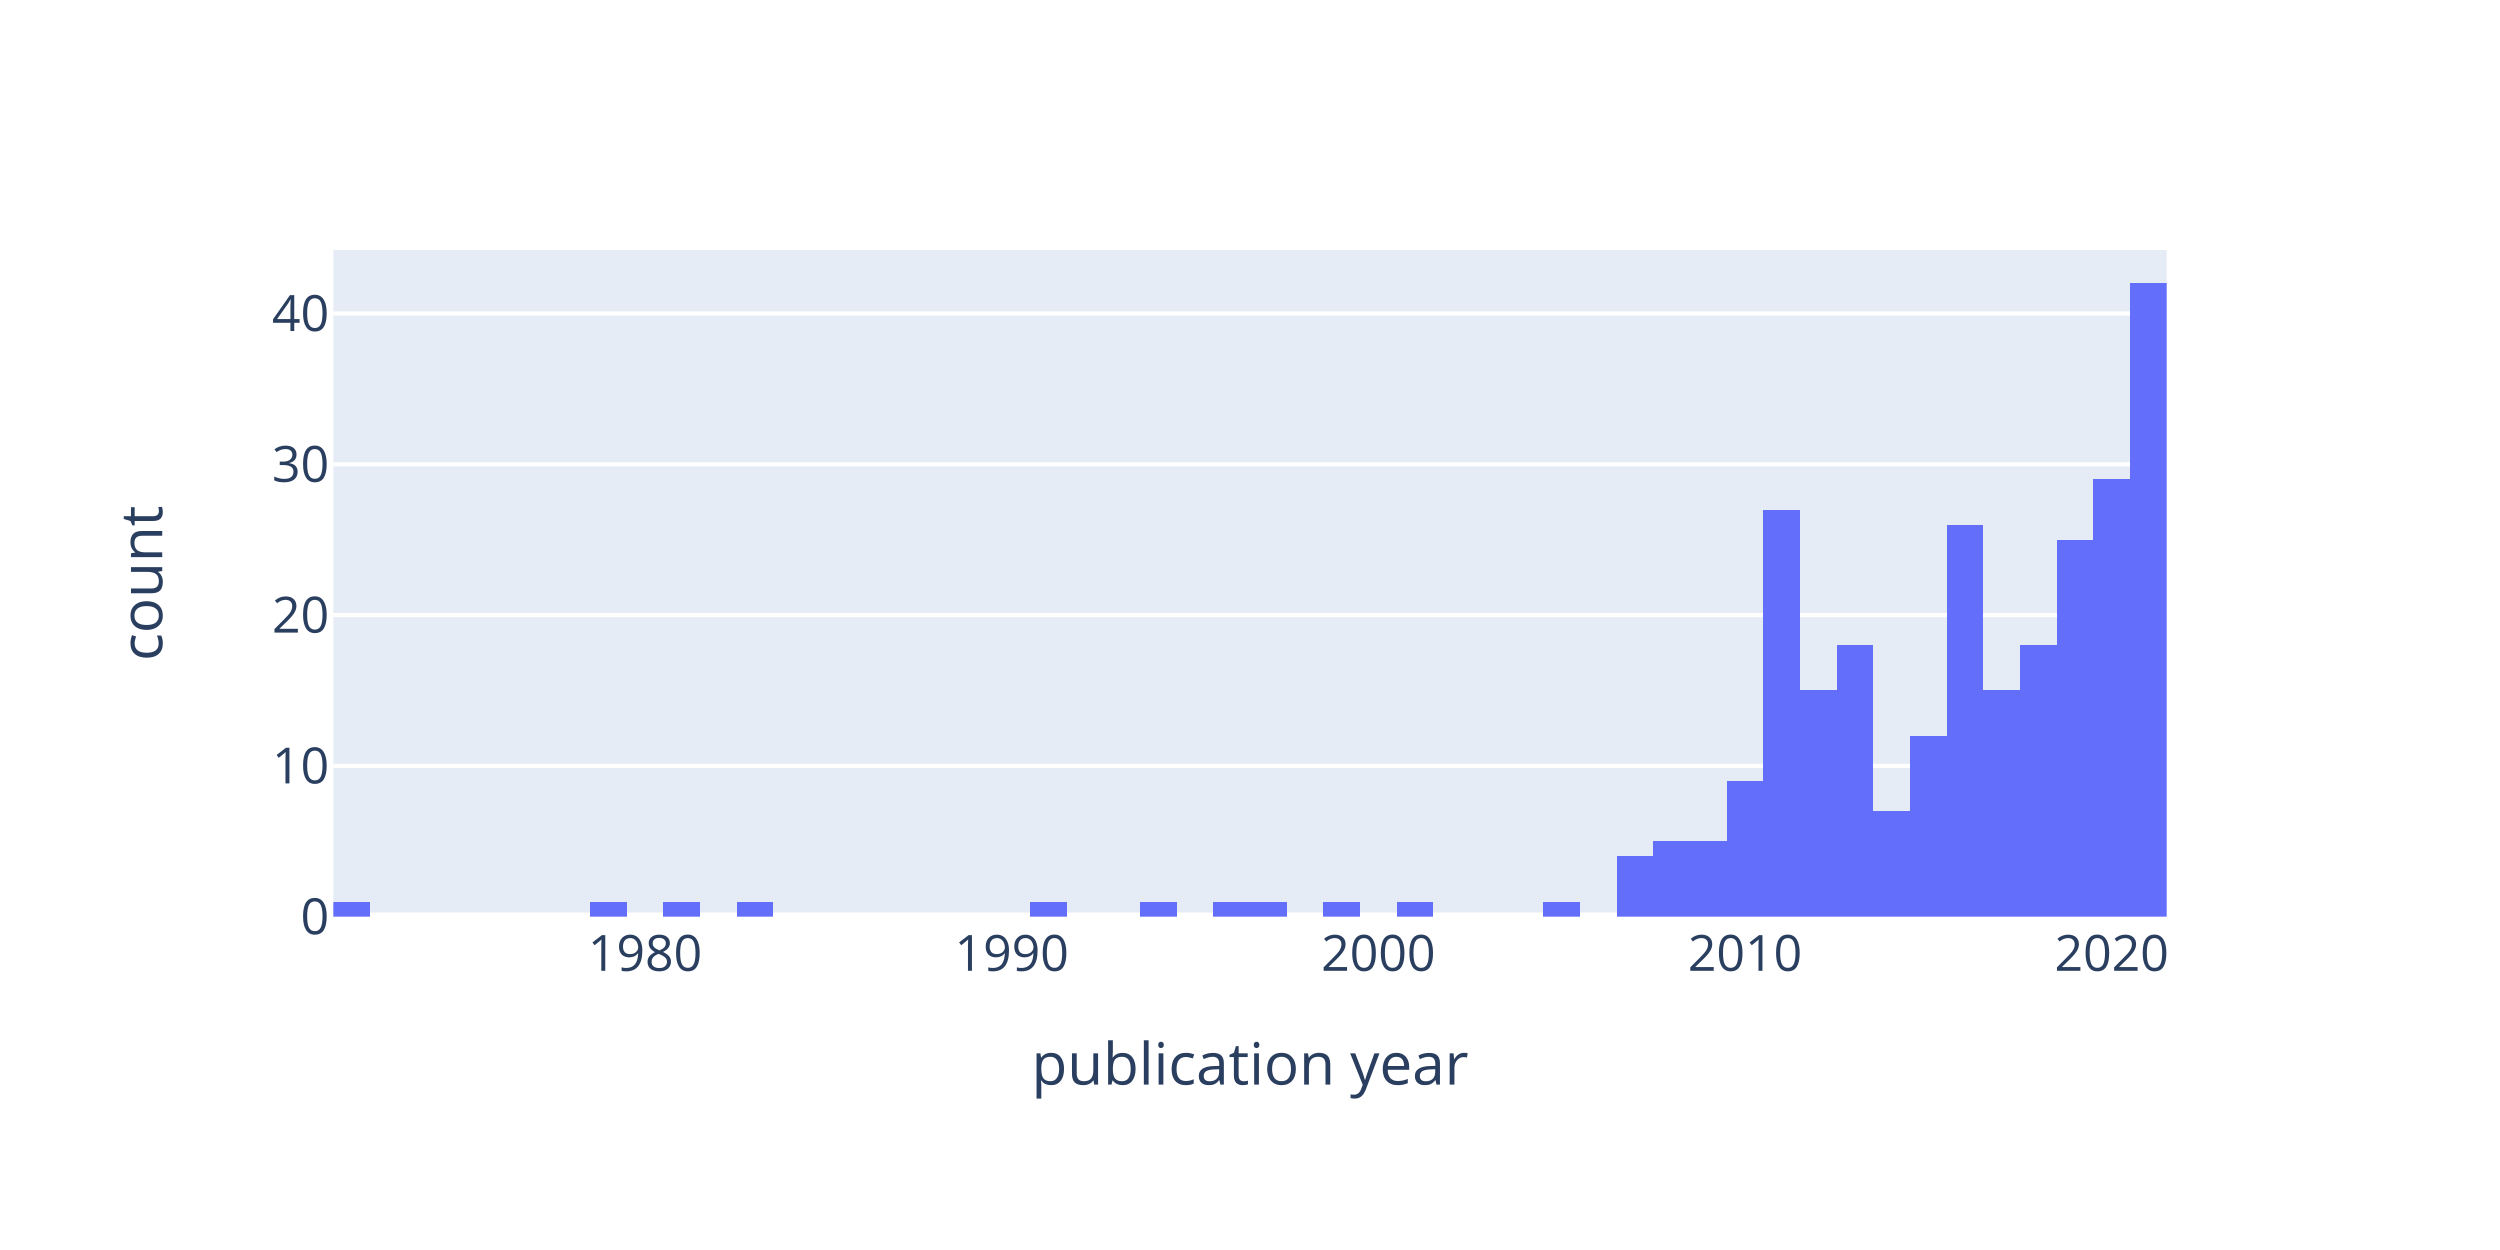
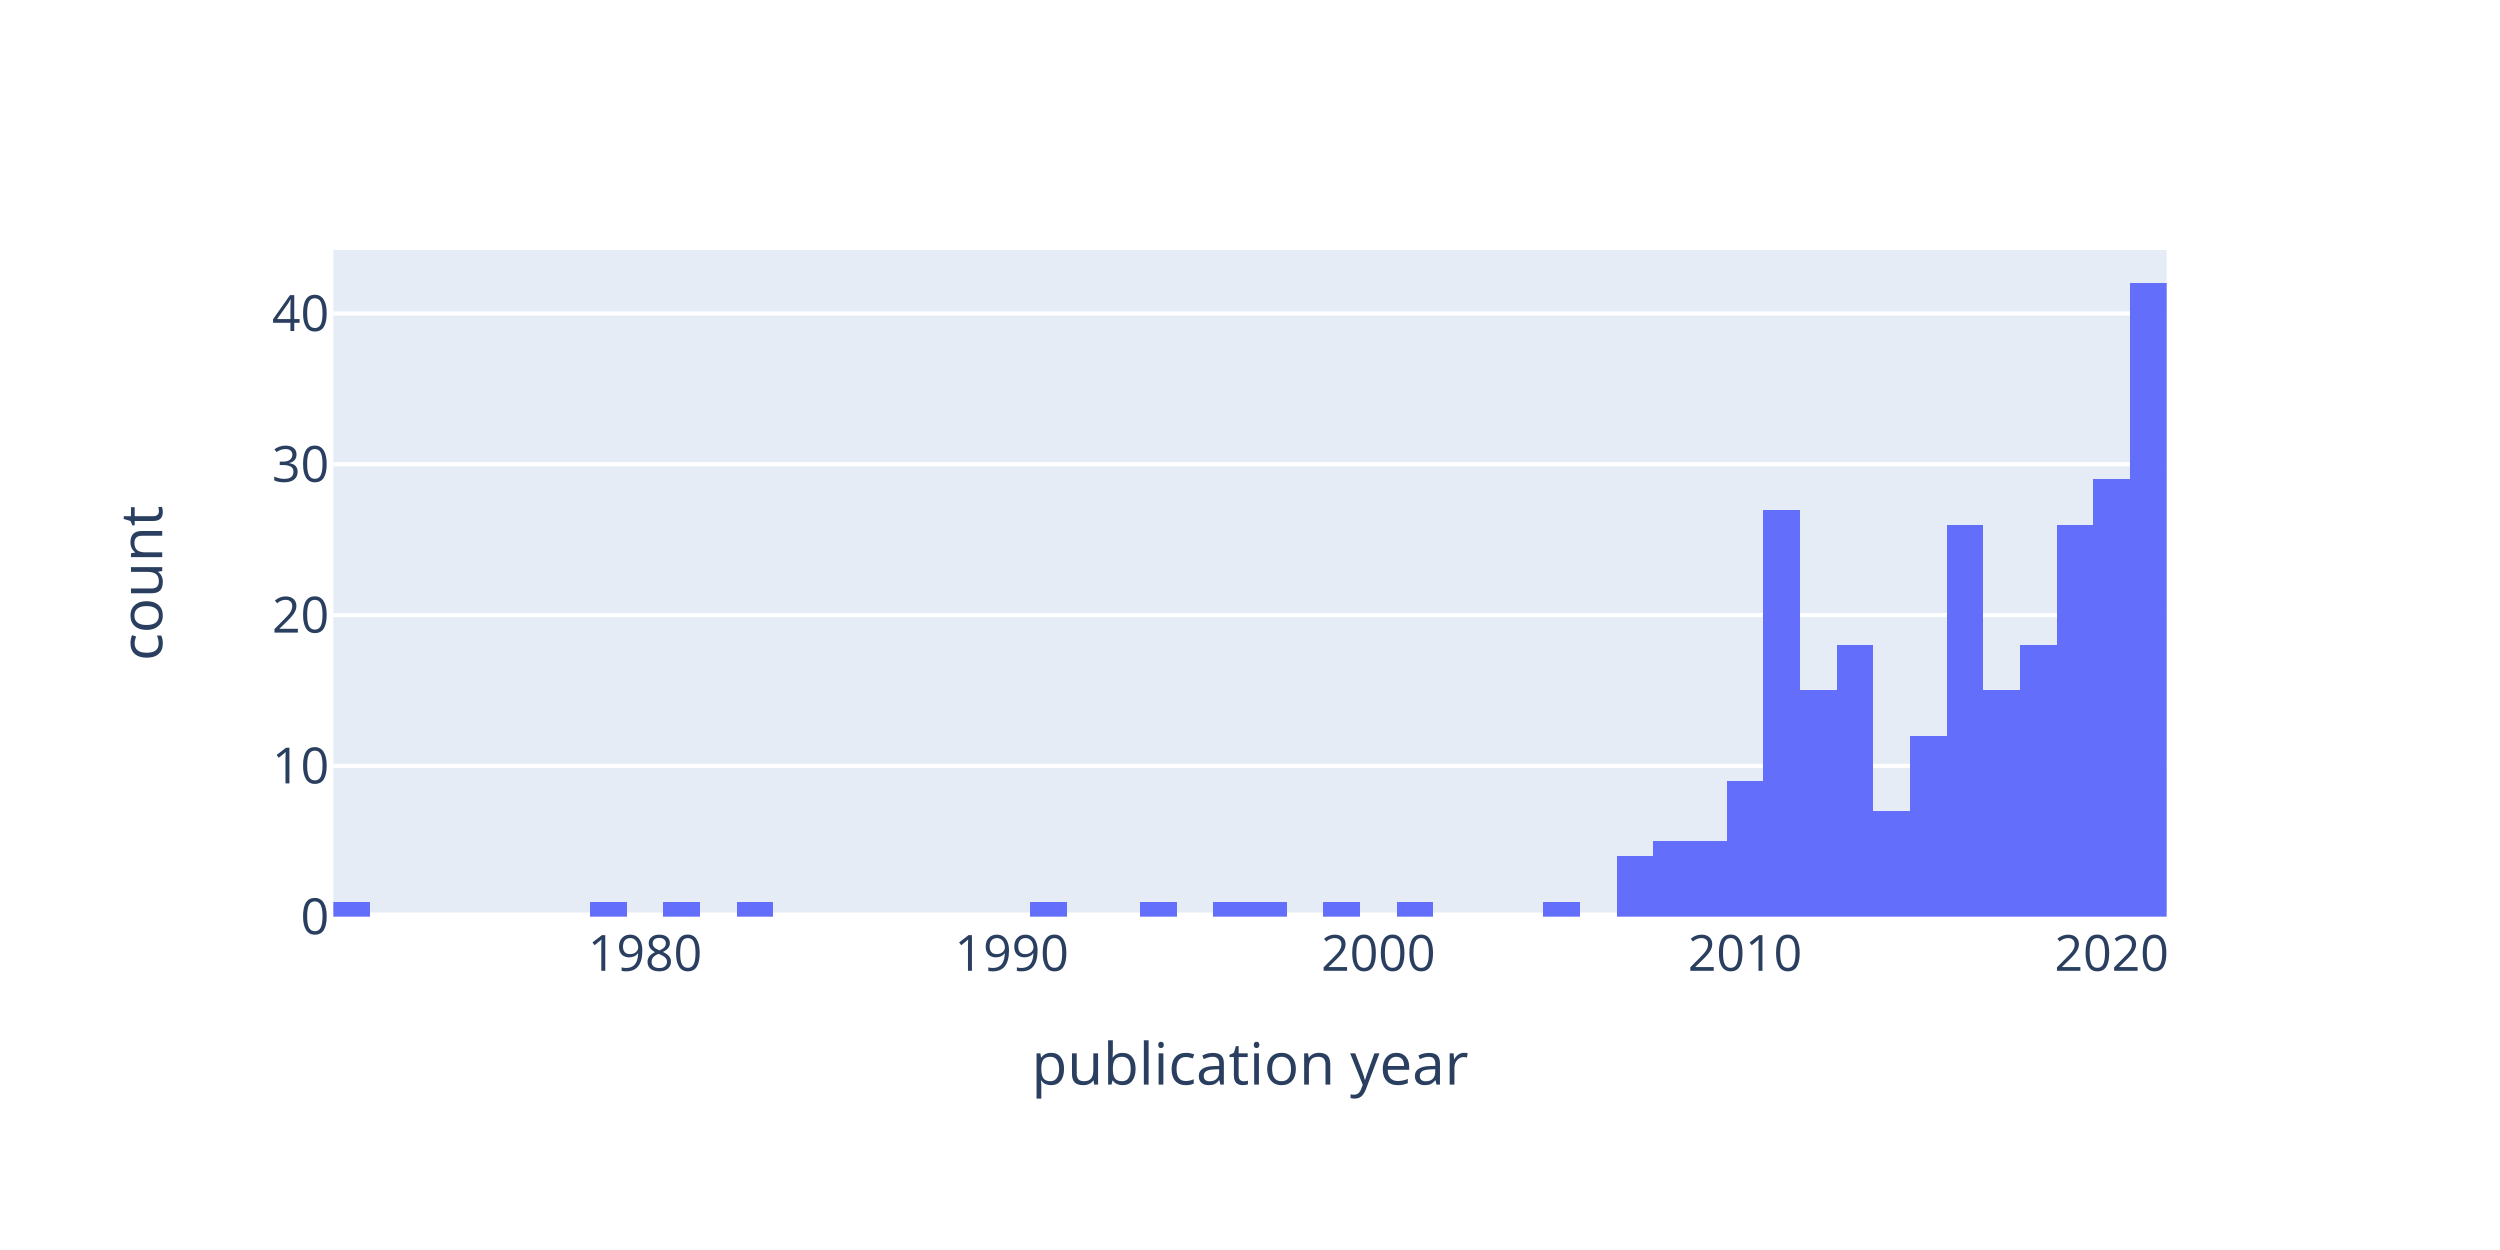
<svg xmlns="http://www.w3.org/2000/svg" class="main-svg" width="600" height="300" style="" viewBox="0 0 600 300">
  <rect x="0" y="0" width="600" height="300" style="fill: rgb(255, 255, 255); fill-opacity: 1;" />
-   <defs id="defs-6ad5d1">
+   <defs id="defs-a888a9">
    <g class="clips">
-       <clipPath id="clip6ad5d1xyplot" class="plotclip">
+       <clipPath id="clipa888a9xyplot" class="plotclip">
        <rect width="440" height="160" />
      </clipPath>
-       <clipPath class="axesclip" id="clip6ad5d1x">
+       <clipPath class="axesclip" id="clipa888a9x">
        <rect x="80" y="0" width="440" height="300" />
      </clipPath>
-       <clipPath class="axesclip" id="clip6ad5d1y">
+       <clipPath class="axesclip" id="clipa888a9y">
        <rect x="0" y="60" width="600" height="160" />
      </clipPath>
-       <clipPath class="axesclip" id="clip6ad5d1xy">
+       <clipPath class="axesclip" id="clipa888a9xy">
        <rect x="80" y="60" width="440" height="160" />
      </clipPath>
    </g>
    <g class="gradients" />
    <g class="patterns" />
  </defs>
  <g class="bglayer">
    <rect class="bg" x="80" y="60" width="440" height="160" style="fill: rgb(229, 236, 246); fill-opacity: 1; stroke-width: 0;" />
  </g>
  <g class="layer-below">
    <g class="imagelayer" />
    <g class="shapelayer" />
  </g>
  <g class="cartesianlayer">
    <g class="subplot xy">
      <g class="layer-subplot">
        <g class="shapelayer" />
        <g class="imagelayer" />
      </g>
      <g class="gridlayer">
        <g class="x" />
        <g class="y">
          <path class="ygrid crisp" transform="translate(0,183.81)" d="M80,0h440" style="stroke: rgb(255, 255, 255); stroke-opacity: 1; stroke-width: 1px;" />
          <path class="ygrid crisp" transform="translate(0,147.62)" d="M80,0h440" style="stroke: rgb(255, 255, 255); stroke-opacity: 1; stroke-width: 1px;" />
          <path class="ygrid crisp" transform="translate(0,111.43)" d="M80,0h440" style="stroke: rgb(255, 255, 255); stroke-opacity: 1; stroke-width: 1px;" />
          <path class="ygrid crisp" transform="translate(0,75.24)" d="M80,0h440" style="stroke: rgb(255, 255, 255); stroke-opacity: 1; stroke-width: 1px;" />
        </g>
      </g>
      <g class="zerolinelayer">
        <path class="yzl zl crisp" transform="translate(0,220)" d="M80,0h440" style="stroke: rgb(255, 255, 255); stroke-opacity: 1; stroke-width: 2px;" />
      </g>
      <path class="xlines-below" />
      <path class="ylines-below" />
      <g class="overlines-below" />
      <g class="xaxislayer-below" />
      <g class="yaxislayer-below" />
      <g class="overaxes-below" />
-       <g class="plot" transform="translate(80,60)" clip-path="url(#clip6ad5d1xyplot)">
+       <g class="plot" transform="translate(80,60)" clip-path="url(#clipa888a9xyplot)">
        <g class="barlayer mlayer">
          <g class="trace bars" shape-rendering="crispEdges" style="opacity: 1;">
            <g class="points">
              <g class="point">
                <path d="M0,160V156.38H8.8V160Z" style="vector-effect: non-scaling-stroke; opacity: 1; stroke-width: 0px; fill: rgb(99, 110, 250); fill-opacity: 1;" />
              </g>
              <g class="point">
                <path d="M0,0Z" style="vector-effect: non-scaling-stroke; opacity: 1; stroke-width: 0px; fill: rgb(99, 110, 250); fill-opacity: 1;" />
              </g>
              <g class="point">
                <path d="M0,0Z" style="vector-effect: non-scaling-stroke; opacity: 1; stroke-width: 0px; fill: rgb(99, 110, 250); fill-opacity: 1;" />
              </g>
              <g class="point">
                <path d="M0,0Z" style="vector-effect: non-scaling-stroke; opacity: 1; stroke-width: 0px; fill: rgb(99, 110, 250); fill-opacity: 1;" />
              </g>
              <g class="point">
                <path d="M0,0Z" style="vector-effect: non-scaling-stroke; opacity: 1; stroke-width: 0px; fill: rgb(99, 110, 250); fill-opacity: 1;" />
              </g>
              <g class="point">
                <path d="M0,0Z" style="vector-effect: non-scaling-stroke; opacity: 1; stroke-width: 0px; fill: rgb(99, 110, 250); fill-opacity: 1;" />
              </g>
              <g class="point">
                <path d="M0,0Z" style="vector-effect: non-scaling-stroke; opacity: 1; stroke-width: 0px; fill: rgb(99, 110, 250); fill-opacity: 1;" />
              </g>
              <g class="point">
                <path d="M61.6,160V156.38H70.4V160Z" style="vector-effect: non-scaling-stroke; opacity: 1; stroke-width: 0px; fill: rgb(99, 110, 250); fill-opacity: 1;" />
              </g>
              <g class="point">
                <path d="M0,0Z" style="vector-effect: non-scaling-stroke; opacity: 1; stroke-width: 0px; fill: rgb(99, 110, 250); fill-opacity: 1;" />
              </g>
              <g class="point">
                <path d="M79.2,160V156.38H88V160Z" style="vector-effect: non-scaling-stroke; opacity: 1; stroke-width: 0px; fill: rgb(99, 110, 250); fill-opacity: 1;" />
              </g>
              <g class="point">
                <path d="M0,0Z" style="vector-effect: non-scaling-stroke; opacity: 1; stroke-width: 0px; fill: rgb(99, 110, 250); fill-opacity: 1;" />
              </g>
              <g class="point">
                <path d="M96.8,160V156.38H105.6V160Z" style="vector-effect: non-scaling-stroke; opacity: 1; stroke-width: 0px; fill: rgb(99, 110, 250); fill-opacity: 1;" />
              </g>
              <g class="point">
                <path d="M0,0Z" style="vector-effect: non-scaling-stroke; opacity: 1; stroke-width: 0px; fill: rgb(99, 110, 250); fill-opacity: 1;" />
              </g>
              <g class="point">
                <path d="M0,0Z" style="vector-effect: non-scaling-stroke; opacity: 1; stroke-width: 0px; fill: rgb(99, 110, 250); fill-opacity: 1;" />
              </g>
              <g class="point">
                <path d="M0,0Z" style="vector-effect: non-scaling-stroke; opacity: 1; stroke-width: 0px; fill: rgb(99, 110, 250); fill-opacity: 1;" />
              </g>
              <g class="point">
                <path d="M0,0Z" style="vector-effect: non-scaling-stroke; opacity: 1; stroke-width: 0px; fill: rgb(99, 110, 250); fill-opacity: 1;" />
              </g>
              <g class="point">
                <path d="M0,0Z" style="vector-effect: non-scaling-stroke; opacity: 1; stroke-width: 0px; fill: rgb(99, 110, 250); fill-opacity: 1;" />
              </g>
              <g class="point">
                <path d="M0,0Z" style="vector-effect: non-scaling-stroke; opacity: 1; stroke-width: 0px; fill: rgb(99, 110, 250); fill-opacity: 1;" />
              </g>
              <g class="point">
                <path d="M0,0Z" style="vector-effect: non-scaling-stroke; opacity: 1; stroke-width: 0px; fill: rgb(99, 110, 250); fill-opacity: 1;" />
              </g>
              <g class="point">
                <path d="M167.2,160V156.38H176V160Z" style="vector-effect: non-scaling-stroke; opacity: 1; stroke-width: 0px; fill: rgb(99, 110, 250); fill-opacity: 1;" />
              </g>
              <g class="point">
                <path d="M0,0Z" style="vector-effect: non-scaling-stroke; opacity: 1; stroke-width: 0px; fill: rgb(99, 110, 250); fill-opacity: 1;" />
              </g>
              <g class="point">
                <path d="M0,0Z" style="vector-effect: non-scaling-stroke; opacity: 1; stroke-width: 0px; fill: rgb(99, 110, 250); fill-opacity: 1;" />
              </g>
              <g class="point">
                <path d="M193.6,160V156.38H202.4V160Z" style="vector-effect: non-scaling-stroke; opacity: 1; stroke-width: 0px; fill: rgb(99, 110, 250); fill-opacity: 1;" />
              </g>
              <g class="point">
                <path d="M0,0Z" style="vector-effect: non-scaling-stroke; opacity: 1; stroke-width: 0px; fill: rgb(99, 110, 250); fill-opacity: 1;" />
              </g>
              <g class="point">
                <path d="M211.2,160V156.38H220V160Z" style="vector-effect: non-scaling-stroke; opacity: 1; stroke-width: 0px; fill: rgb(99, 110, 250); fill-opacity: 1;" />
              </g>
              <g class="point">
                <path d="M220,160V156.38H228.8V160Z" style="vector-effect: non-scaling-stroke; opacity: 1; stroke-width: 0px; fill: rgb(99, 110, 250); fill-opacity: 1;" />
              </g>
              <g class="point">
                <path d="M0,0Z" style="vector-effect: non-scaling-stroke; opacity: 1; stroke-width: 0px; fill: rgb(99, 110, 250); fill-opacity: 1;" />
              </g>
              <g class="point">
                <path d="M237.6,160V156.38H246.4V160Z" style="vector-effect: non-scaling-stroke; opacity: 1; stroke-width: 0px; fill: rgb(99, 110, 250); fill-opacity: 1;" />
              </g>
              <g class="point">
                <path d="M0,0Z" style="vector-effect: non-scaling-stroke; opacity: 1; stroke-width: 0px; fill: rgb(99, 110, 250); fill-opacity: 1;" />
              </g>
              <g class="point">
                <path d="M255.2,160V156.38H264V160Z" style="vector-effect: non-scaling-stroke; opacity: 1; stroke-width: 0px; fill: rgb(99, 110, 250); fill-opacity: 1;" />
              </g>
              <g class="point">
                <path d="M0,0Z" style="vector-effect: non-scaling-stroke; opacity: 1; stroke-width: 0px; fill: rgb(99, 110, 250); fill-opacity: 1;" />
              </g>
              <g class="point">
                <path d="M0,0Z" style="vector-effect: non-scaling-stroke; opacity: 1; stroke-width: 0px; fill: rgb(99, 110, 250); fill-opacity: 1;" />
              </g>
              <g class="point">
                <path d="M0,0Z" style="vector-effect: non-scaling-stroke; opacity: 1; stroke-width: 0px; fill: rgb(99, 110, 250); fill-opacity: 1;" />
              </g>
              <g class="point">
                <path d="M290.4,160V156.38H299.2V160Z" style="vector-effect: non-scaling-stroke; opacity: 1; stroke-width: 0px; fill: rgb(99, 110, 250); fill-opacity: 1;" />
              </g>
              <g class="point">
                <path d="M0,0Z" style="vector-effect: non-scaling-stroke; opacity: 1; stroke-width: 0px; fill: rgb(99, 110, 250); fill-opacity: 1;" />
              </g>
              <g class="point">
                <path d="M308,160V145.52H316.8V160Z" style="vector-effect: non-scaling-stroke; opacity: 1; stroke-width: 0px; fill: rgb(99, 110, 250); fill-opacity: 1;" />
              </g>
              <g class="point">
                <path d="M316.8,160V141.9H325.6V160Z" style="vector-effect: non-scaling-stroke; opacity: 1; stroke-width: 0px; fill: rgb(99, 110, 250); fill-opacity: 1;" />
              </g>
              <g class="point">
                <path d="M325.6,160V141.9H334.4V160Z" style="vector-effect: non-scaling-stroke; opacity: 1; stroke-width: 0px; fill: rgb(99, 110, 250); fill-opacity: 1;" />
              </g>
              <g class="point">
                <path d="M334.4,160V127.43H343.2V160Z" style="vector-effect: non-scaling-stroke; opacity: 1; stroke-width: 0px; fill: rgb(99, 110, 250); fill-opacity: 1;" />
              </g>
              <g class="point">
                <path d="M343.2,160V62.29H352V160Z" style="vector-effect: non-scaling-stroke; opacity: 1; stroke-width: 0px; fill: rgb(99, 110, 250); fill-opacity: 1;" />
              </g>
              <g class="point">
                <path d="M352,160V105.71H360.8V160Z" style="vector-effect: non-scaling-stroke; opacity: 1; stroke-width: 0px; fill: rgb(99, 110, 250); fill-opacity: 1;" />
              </g>
              <g class="point">
                <path d="M360.8,160V94.86H369.6V160Z" style="vector-effect: non-scaling-stroke; opacity: 1; stroke-width: 0px; fill: rgb(99, 110, 250); fill-opacity: 1;" />
              </g>
              <g class="point">
                <path d="M369.6,160V134.67H378.4V160Z" style="vector-effect: non-scaling-stroke; opacity: 1; stroke-width: 0px; fill: rgb(99, 110, 250); fill-opacity: 1;" />
              </g>
              <g class="point">
                <path d="M378.4,160V116.57H387.2V160Z" style="vector-effect: non-scaling-stroke; opacity: 1; stroke-width: 0px; fill: rgb(99, 110, 250); fill-opacity: 1;" />
              </g>
              <g class="point">
                <path d="M387.2,160V65.9H396V160Z" style="vector-effect: non-scaling-stroke; opacity: 1; stroke-width: 0px; fill: rgb(99, 110, 250); fill-opacity: 1;" />
              </g>
              <g class="point">
                <path d="M396,160V105.71H404.8V160Z" style="vector-effect: non-scaling-stroke; opacity: 1; stroke-width: 0px; fill: rgb(99, 110, 250); fill-opacity: 1;" />
              </g>
              <g class="point">
                <path d="M404.8,160V94.86H413.6V160Z" style="vector-effect: non-scaling-stroke; opacity: 1; stroke-width: 0px; fill: rgb(99, 110, 250); fill-opacity: 1;" />
              </g>
              <g class="point">
-                 <path d="M413.6,160V69.52H422.4V160Z" style="vector-effect: non-scaling-stroke; opacity: 1; stroke-width: 0px; fill: rgb(99, 110, 250); fill-opacity: 1;" />
+                 <path d="M413.6,160V65.9H422.4V160Z" style="vector-effect: non-scaling-stroke; opacity: 1; stroke-width: 0px; fill: rgb(99, 110, 250); fill-opacity: 1;" />
              </g>
              <g class="point">
                <path d="M422.4,160V55.05H431.2V160Z" style="vector-effect: non-scaling-stroke; opacity: 1; stroke-width: 0px; fill: rgb(99, 110, 250); fill-opacity: 1;" />
              </g>
              <g class="point">
                <path d="M431.2,160V8H440V160Z" style="vector-effect: non-scaling-stroke; opacity: 1; stroke-width: 0px; fill: rgb(99, 110, 250); fill-opacity: 1;" />
              </g>
            </g>
          </g>
        </g>
      </g>
      <g class="overplot" />
      <path class="xlines-above crisp" d="M0,0" style="fill: none;" />
      <path class="ylines-above crisp" d="M0,0" style="fill: none;" />
      <g class="overlines-above" />
      <g class="xaxislayer-above">
        <g class="xtick">
          <text text-anchor="middle" x="0" y="233" transform="translate(154.8,0)" style="font-family: 'Open Sans', verdana, arial, sans-serif; font-size: 12px; fill: rgb(42, 63, 95); fill-opacity: 1; white-space: pre; opacity: 1;">1980</text>
        </g>
        <g class="xtick">
          <text text-anchor="middle" x="0" y="233" style="font-family: 'Open Sans', verdana, arial, sans-serif; font-size: 12px; fill: rgb(42, 63, 95); fill-opacity: 1; white-space: pre; opacity: 1;" transform="translate(242.8,0)">1990</text>
        </g>
        <g class="xtick">
          <text text-anchor="middle" x="0" y="233" style="font-family: 'Open Sans', verdana, arial, sans-serif; font-size: 12px; fill: rgb(42, 63, 95); fill-opacity: 1; white-space: pre; opacity: 1;" transform="translate(330.8,0)">2000</text>
        </g>
        <g class="xtick">
          <text text-anchor="middle" x="0" y="233" style="font-family: 'Open Sans', verdana, arial, sans-serif; font-size: 12px; fill: rgb(42, 63, 95); fill-opacity: 1; white-space: pre; opacity: 1;" transform="translate(418.8,0)">2010</text>
        </g>
        <g class="xtick">
          <text text-anchor="middle" x="0" y="233" style="font-family: 'Open Sans', verdana, arial, sans-serif; font-size: 12px; fill: rgb(42, 63, 95); fill-opacity: 1; white-space: pre; opacity: 1;" transform="translate(506.8,0)">2020</text>
        </g>
      </g>
      <g class="yaxislayer-above">
        <g class="ytick">
          <text text-anchor="end" x="79" y="4.2" transform="translate(0,220)" style="font-family: 'Open Sans', verdana, arial, sans-serif; font-size: 12px; fill: rgb(42, 63, 95); fill-opacity: 1; white-space: pre; opacity: 1;">0</text>
        </g>
        <g class="ytick">
          <text text-anchor="end" x="79" y="4.2" style="font-family: 'Open Sans', verdana, arial, sans-serif; font-size: 12px; fill: rgb(42, 63, 95); fill-opacity: 1; white-space: pre; opacity: 1;" transform="translate(0,183.81)">10</text>
        </g>
        <g class="ytick">
          <text text-anchor="end" x="79" y="4.2" style="font-family: 'Open Sans', verdana, arial, sans-serif; font-size: 12px; fill: rgb(42, 63, 95); fill-opacity: 1; white-space: pre; opacity: 1;" transform="translate(0,147.62)">20</text>
        </g>
        <g class="ytick">
          <text text-anchor="end" x="79" y="4.2" style="font-family: 'Open Sans', verdana, arial, sans-serif; font-size: 12px; fill: rgb(42, 63, 95); fill-opacity: 1; white-space: pre; opacity: 1;" transform="translate(0,111.43)">30</text>
        </g>
        <g class="ytick">
          <text text-anchor="end" x="79" y="4.2" style="font-family: 'Open Sans', verdana, arial, sans-serif; font-size: 12px; fill: rgb(42, 63, 95); fill-opacity: 1; white-space: pre; opacity: 1;" transform="translate(0,75.24)">40</text>
        </g>
      </g>
      <g class="overaxes-above" />
    </g>
  </g>
  <g class="polarlayer" />
  <g class="smithlayer" />
  <g class="ternarylayer" />
  <g class="geolayer" />
  <g class="funnelarealayer" />
  <g class="pielayer" />
  <g class="iciclelayer" />
  <g class="treemaplayer" />
  <g class="sunburstlayer" />
  <g class="glimages" />
-   <defs id="topdefs-6ad5d1">
+   <defs id="topdefs-a888a9">
    <g class="clips" />
  </defs>
  <g class="layer-above">
    <g class="imagelayer" />
    <g class="shapelayer" />
  </g>
  <g class="infolayer">
    <g class="g-gtitle" />
    <g class="g-xtitle">
      <text class="xtitle" x="300" y="260.3" text-anchor="middle" style="font-family: 'Open Sans', verdana, arial, sans-serif; font-size: 14px; fill: rgb(42, 63, 95); opacity: 1; font-weight: normal; white-space: pre;">publication year</text>
    </g>
    <g class="g-ytitle">
      <text class="ytitle" transform="rotate(-90,38.93438,140)" x="38.934" y="140" text-anchor="middle" style="font-family: 'Open Sans', verdana, arial, sans-serif; font-size: 14px; fill: rgb(42, 63, 95); opacity: 1; font-weight: normal; white-space: pre;">count</text>
    </g>
  </g>
</svg>
